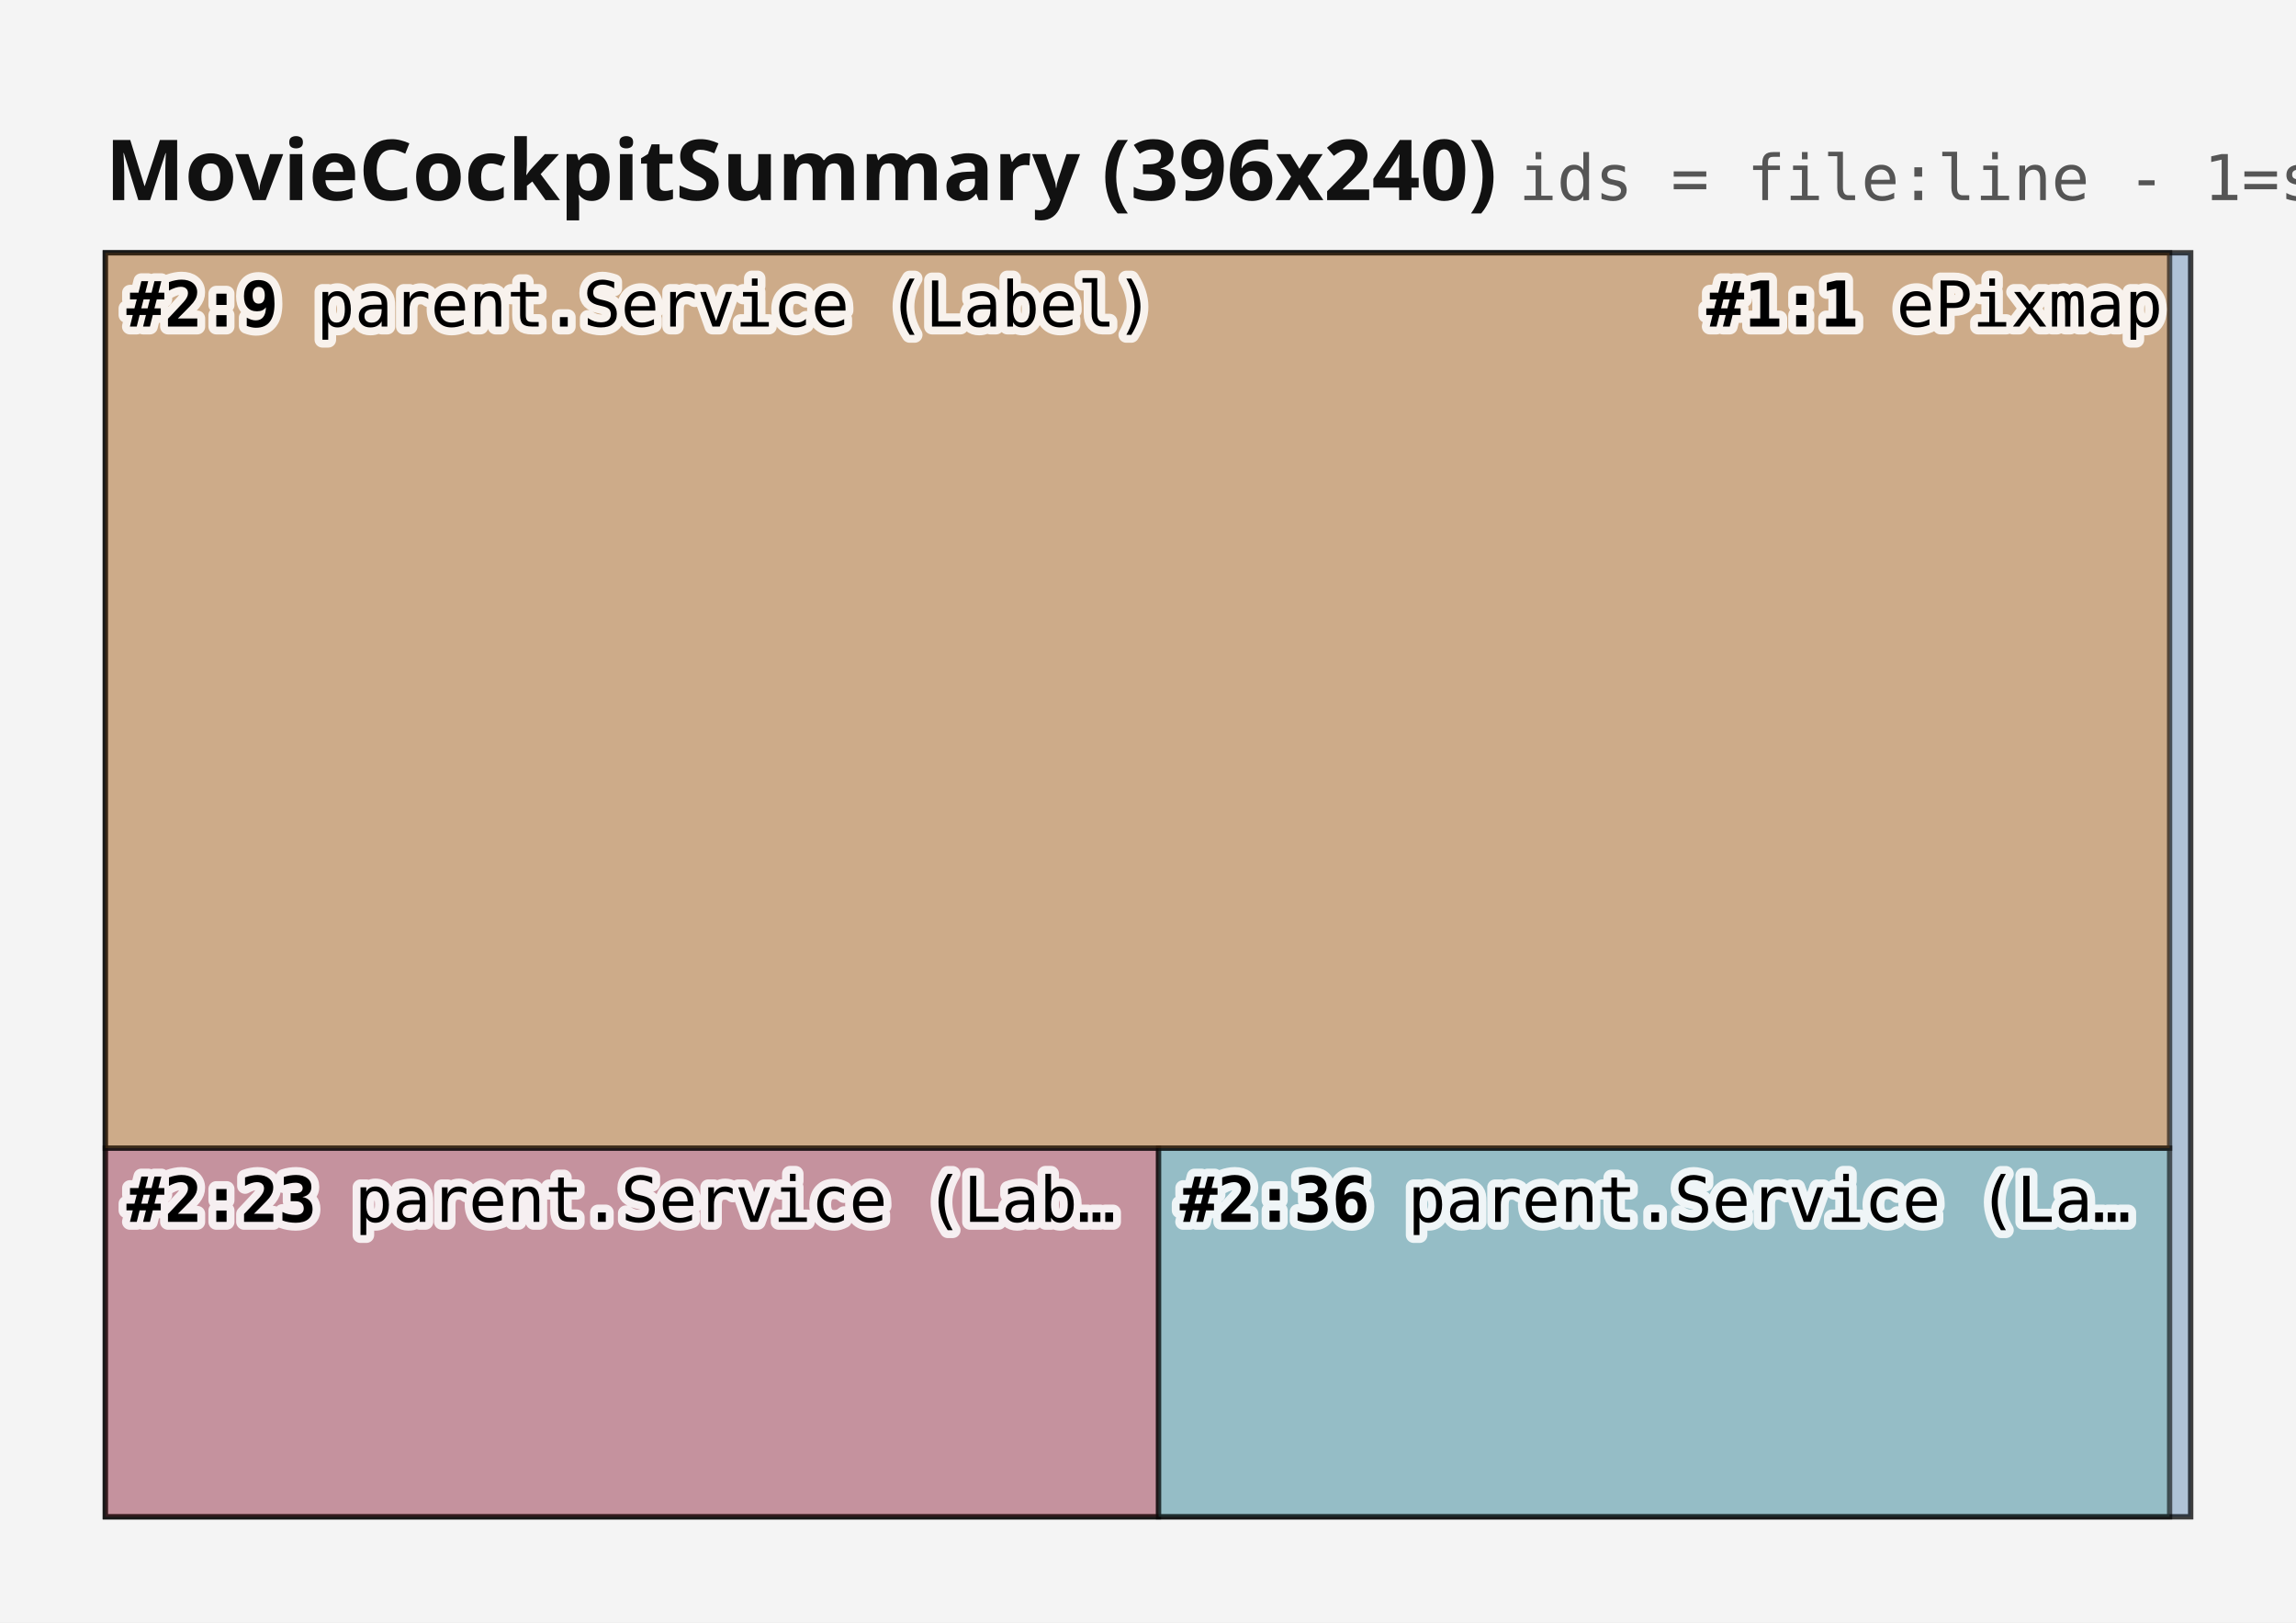
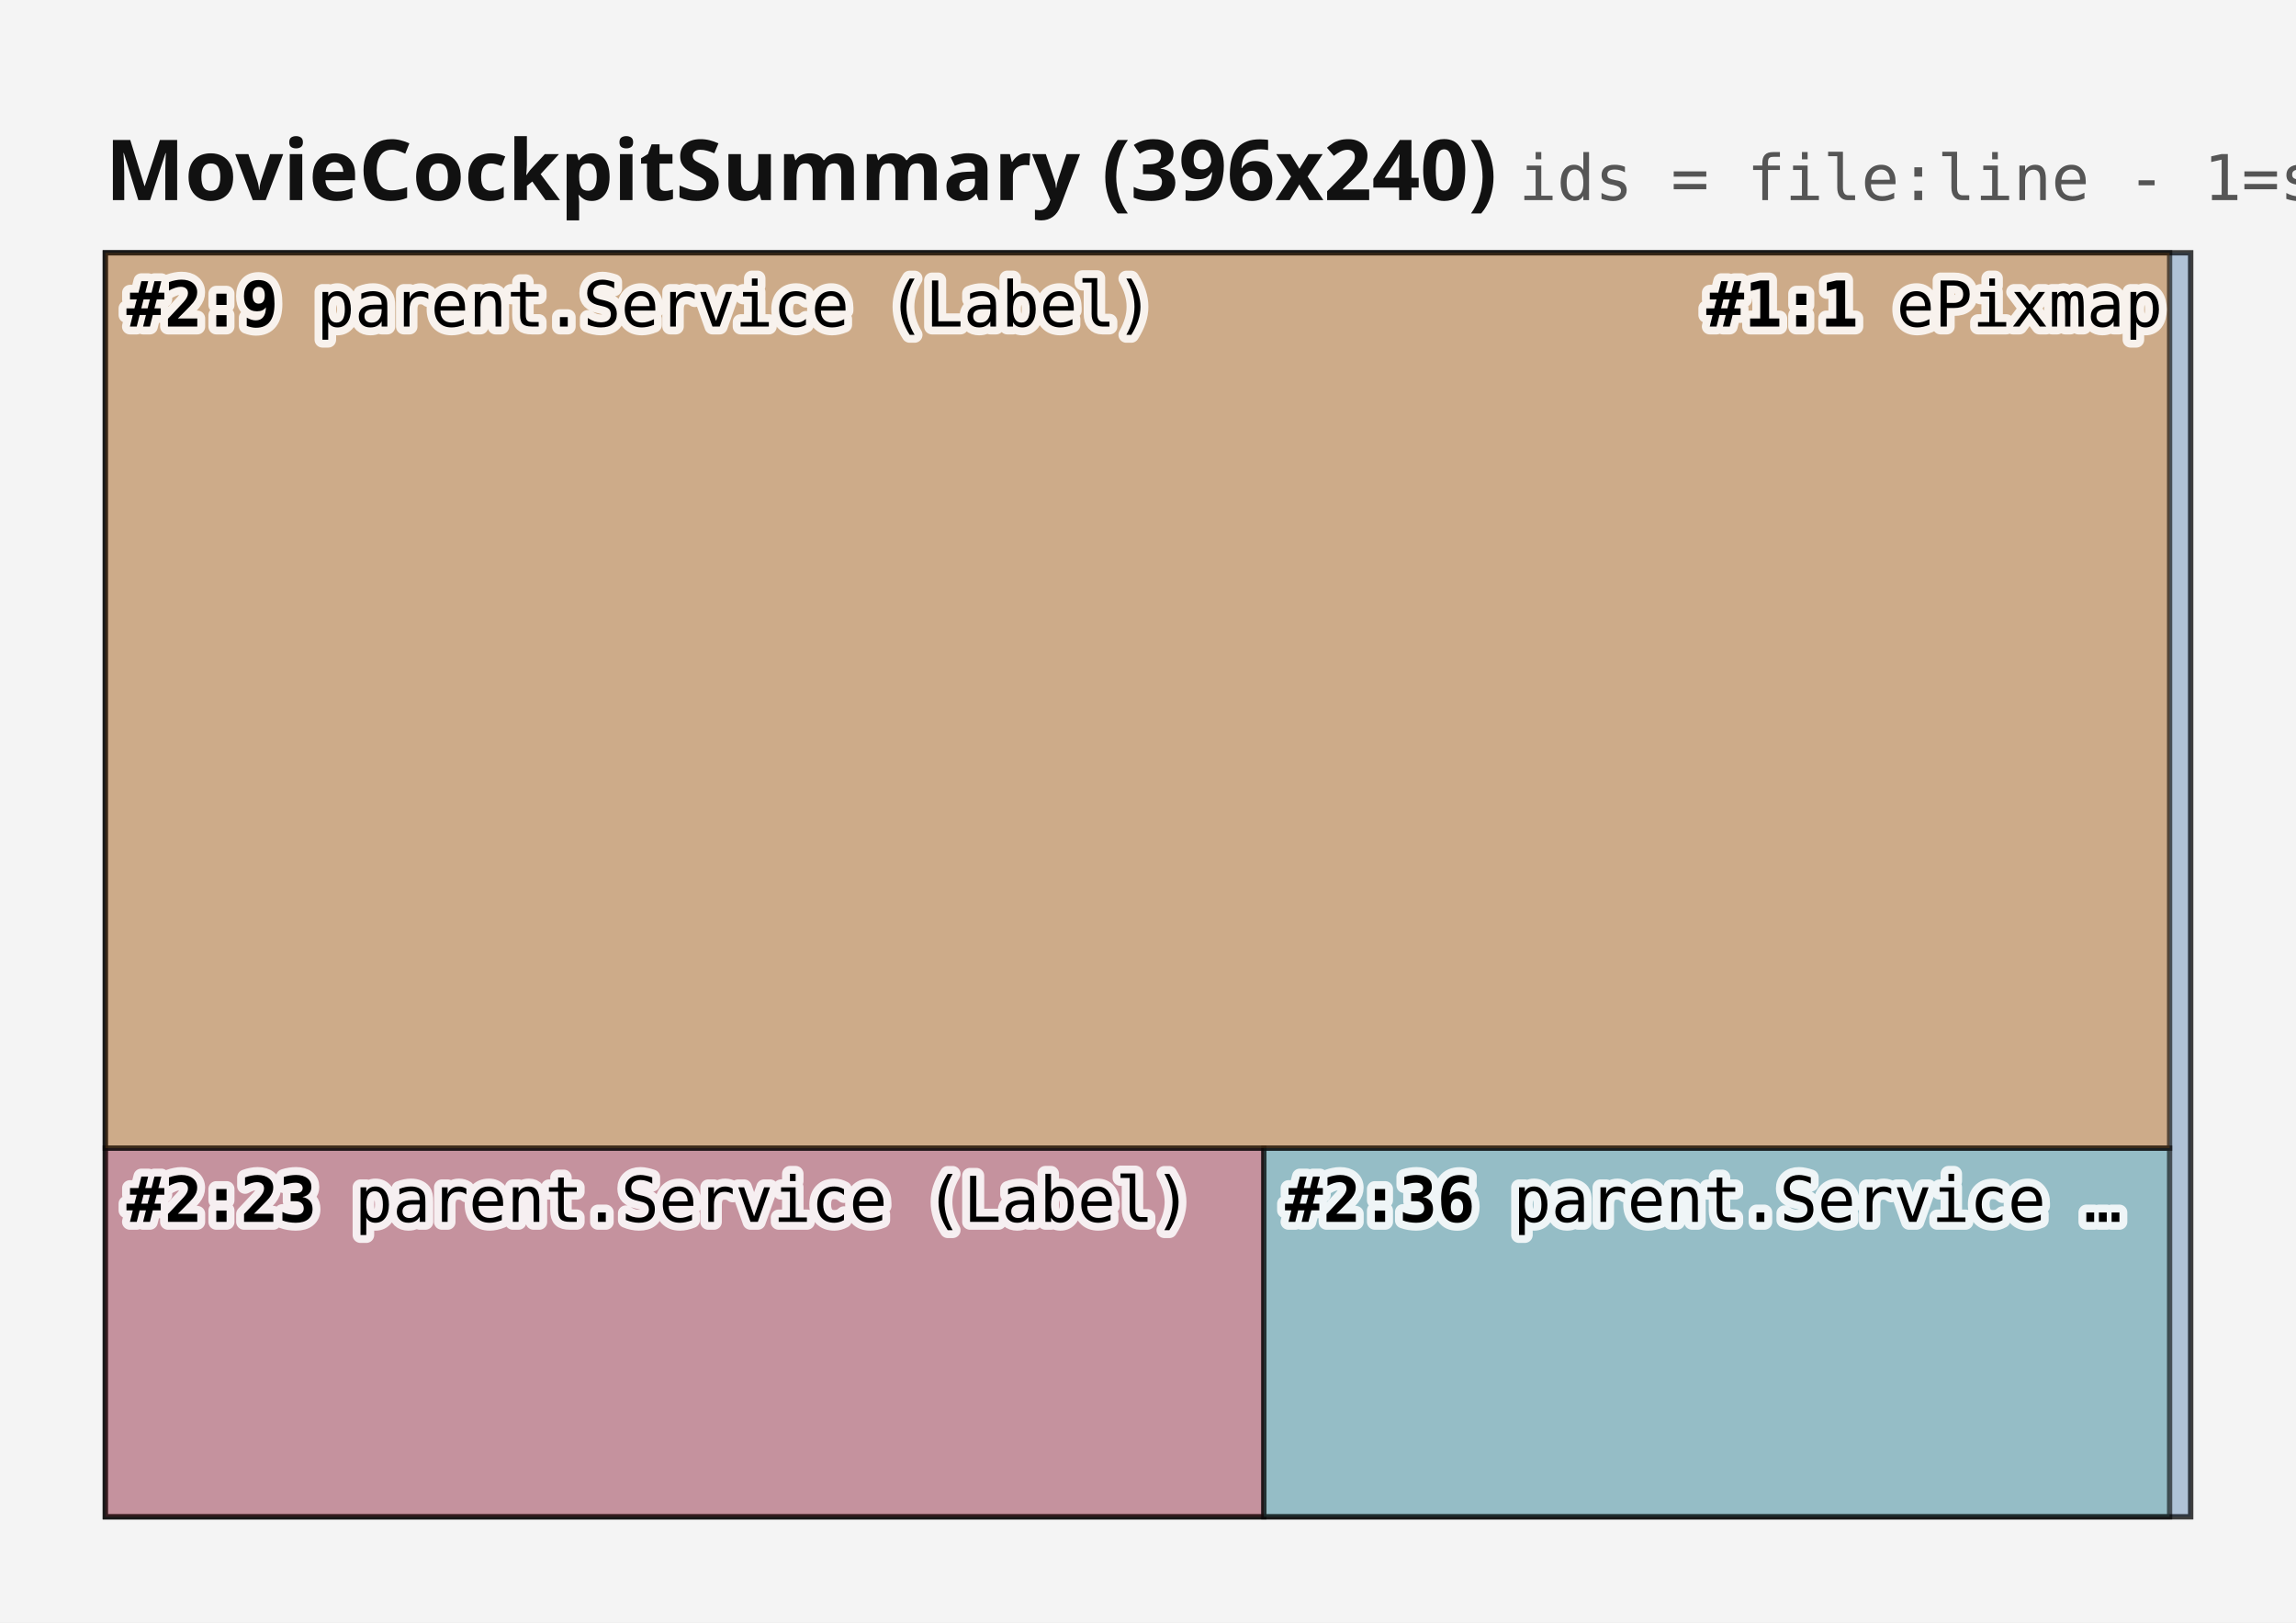
<svg xmlns="http://www.w3.org/2000/svg" width="436" height="308" viewBox="0 0 436 308">
  <rect x="0" y="0" width="436" height="308" fill="#f4f4f4" />
  <text x="20" y="38" font-family="sans-serif" font-size="16" font-weight="bold" fill="#111111">MovieCockpitSummary (396x240) <tspan font-family="monospace" font-size="12" font-weight="normal" fill="#555555">ids = file:line - 1=screenpart_LCDBackground.ymlinc  2=screen_MovieCockpitSummary.ymlinc</tspan>
  </text>
  <g data-screen="0" transform="translate(20,48)">
    <rect x="0" y="0" width="396" height="240" fill="#ffffff" stroke="#999999" stroke-width="1" />
    <rect data-ref="0:0" data-src="screenpart_LCDBackground.ymlinc:1" x="0" y="0" width="396" height="240" fill="#4e79a7" fill-opacity="0.45" stroke="#000000" stroke-opacity="0.6" stroke-width="1" />
-     <rect data-ref="0:2" data-src="screen_MovieCockpitSummary.ymlinc:23" x="0" y="170" width="200" height="70" fill="#e15759" fill-opacity="0.45" stroke="#000000" stroke-opacity="0.6" stroke-width="1" />
-     <rect data-ref="0:3" data-src="screen_MovieCockpitSummary.ymlinc:36" x="200" y="170" width="192" height="70" fill="#76b7b2" fill-opacity="0.45" stroke="#000000" stroke-opacity="0.6" stroke-width="1" />
+     <rect data-ref="0:2" data-src="screen_MovieCockpitSummary.ymlinc:23" x="0" y="170" width="220" height="70" fill="#e15759" fill-opacity="0.45" stroke="#000000" stroke-opacity="0.6" stroke-width="1" />
+     <rect data-ref="0:3" data-src="screen_MovieCockpitSummary.ymlinc:36" x="220" y="170" width="172" height="70" fill="#76b7b2" fill-opacity="0.45" stroke="#000000" stroke-opacity="0.6" stroke-width="1" />
    <rect data-ref="0:1" data-src="screen_MovieCockpitSummary.ymlinc:9" x="0" y="0" width="392" height="170" fill="#f28e2b" fill-opacity="0.45" stroke="#000000" stroke-opacity="0.6" stroke-width="1" />
    <g pointer-events="none" font-family="monospace" font-size="12" fill="#000000" stroke="#ffffff" stroke-width="3" stroke-opacity="0.85" stroke-linejoin="round" paint-order="stroke">
      <text x="304" y="14">
        <tspan font-weight="bold">#1:1</tspan> ePixmap</text>
      <text x="4" y="184">
-         <tspan font-weight="bold">#2:23</tspan> parent.Service (Lab…</text>
-       <text x="204" y="184">
-         <tspan font-weight="bold">#2:36</tspan> parent.Service (La…</text>
+         <tspan font-weight="bold">#2:23</tspan> parent.Service (Label)</text>
+       <text x="224" y="184">
+         <tspan font-weight="bold">#2:36</tspan> parent.Service …</text>
      <text x="4" y="14">
        <tspan font-weight="bold">#2:9</tspan> parent.Service (Label)</text>
    </g>
  </g>
</svg>
